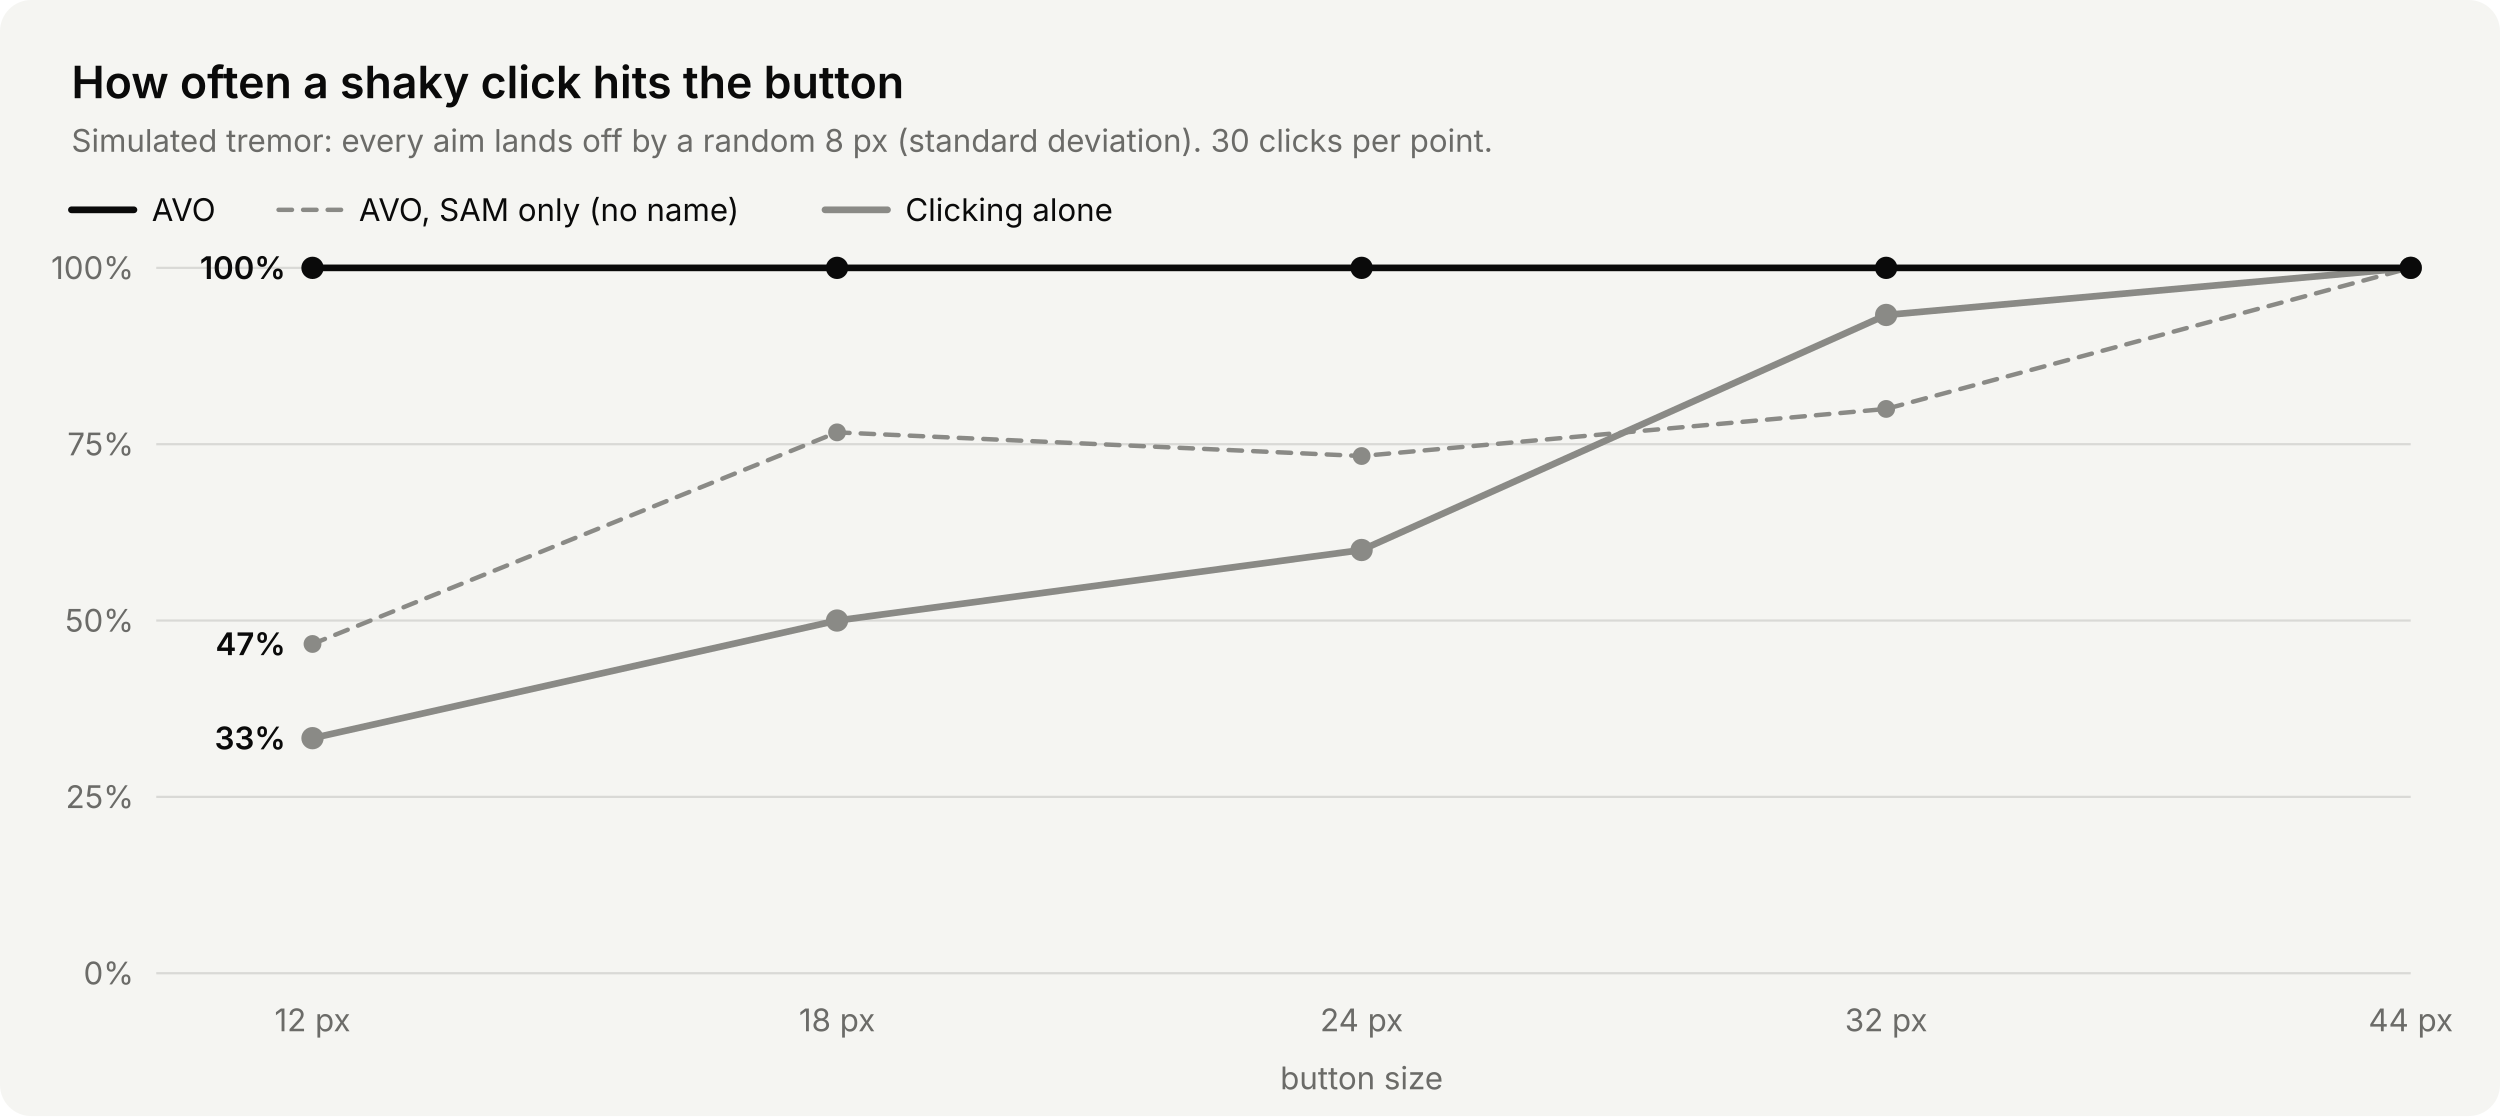
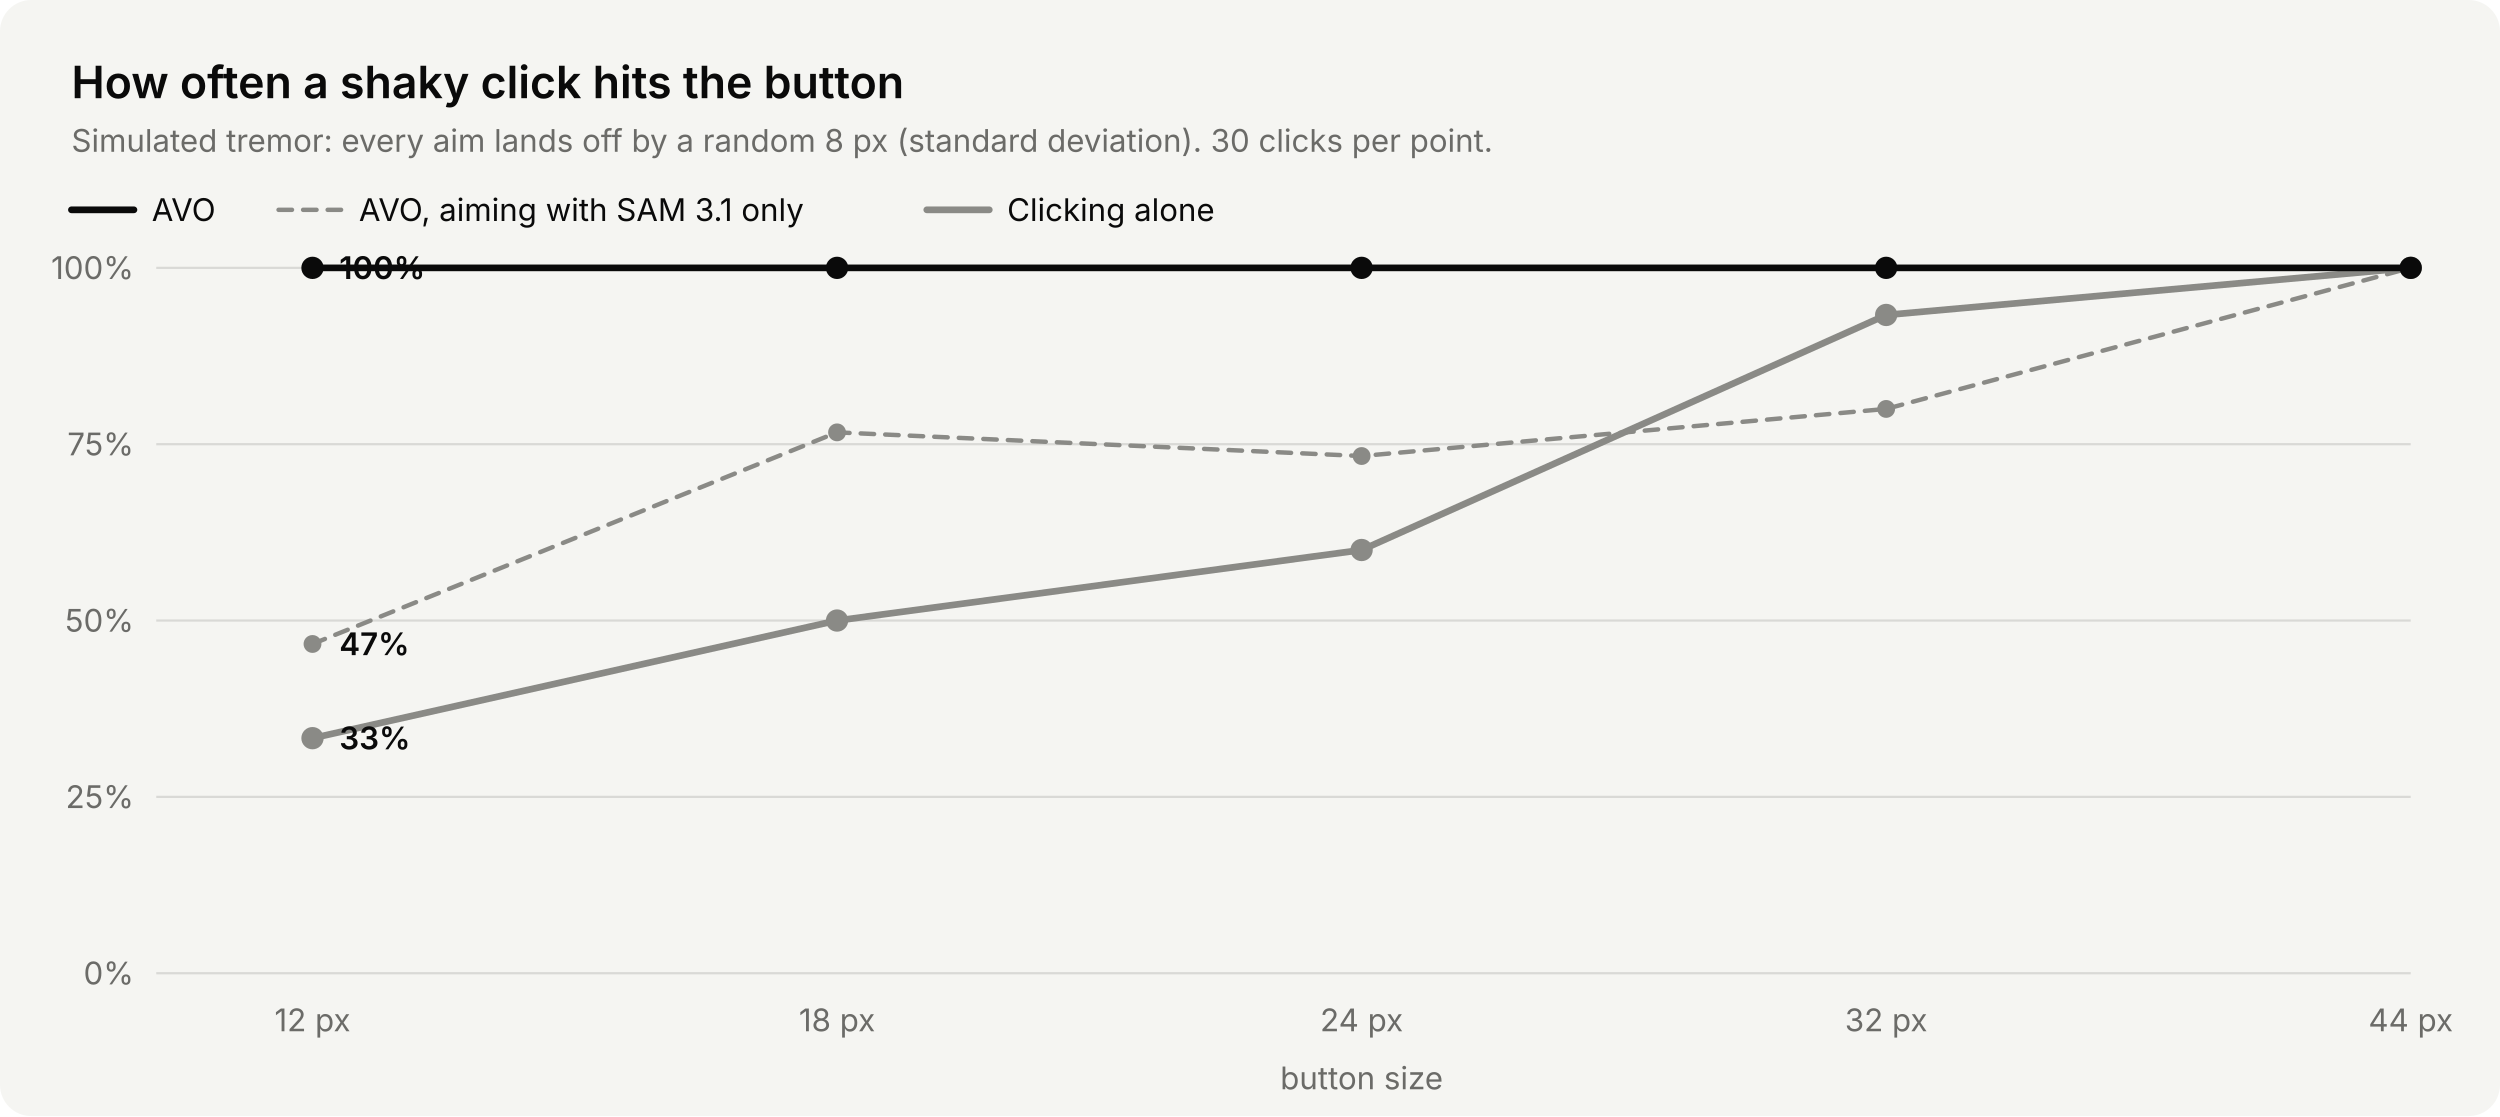
<svg xmlns="http://www.w3.org/2000/svg" viewBox="0 0 1120 500" width="1120" height="500" role="img" aria-labelledby="mt md" font-family="Geist, Inter, -apple-system, sans-serif">
  <style>.bg{fill:#F5F5F2}.ink{fill:#0A0A0A}.muted{fill:#6B6B68}.grid{stroke:#D9D9D6;stroke-width:1}.l-avo{stroke:#0A0A0A}.l-sam,.l-alone{stroke:#8A8A86}.d-avo{fill:#0A0A0A}.d-sam,.d-alone{fill:#8A8A86}text{font-size:14px}.title{font-size:20px;font-weight:600}.v{font-size:14px;font-weight:600}</style>
  <rect class="bg" width="1120" height="500" rx="14" />
  <text class="ink title" x="32" y="44">How often a shaky click hits the button</text>
  <text class="muted" x="32" y="68">Simulated tremor: every aim lands off by a random 8 px (standard deviation). 30 clicks per point.</text>
  <line class="l-avo" x1="32" y1="94" x2="60" y2="94" stroke-width="3" stroke-linecap="round" />
  <text class="ink" x="68" y="99">AVO</text>
  <line class="l-sam" x1="124.8" y1="94" x2="152.8" y2="94" stroke-width="2" stroke-dasharray="6 5" stroke-linecap="round" />
-   <text class="ink" x="160.8" y="99">AVO, SAM only (no name)</text>
-   <line class="l-alone" x1="369.6" y1="94" x2="397.6" y2="94" stroke-width="3" stroke-linecap="round" />
-   <text class="ink" x="405.6" y="99">Clicking alone</text>
+   <text class="ink" x="160.8" y="99">AVO, aiming with SAM 3.1 only</text>
+   <line class="l-alone" x1="415.2" y1="94" x2="443.2" y2="94" stroke-width="3" stroke-linecap="round" />
+   <text class="ink" x="451.2" y="99">Clicking alone</text>
  <line class="grid" x1="70" x2="1080" y1="436.0" y2="436.0" />
  <text class="muted" x="60" y="441.0" text-anchor="end">0%</text>
  <line class="grid" x1="70" x2="1080" y1="357.0" y2="357.0" />
  <text class="muted" x="60" y="362.0" text-anchor="end">25%</text>
  <line class="grid" x1="70" x2="1080" y1="278.0" y2="278.0" />
  <text class="muted" x="60" y="283.0" text-anchor="end">50%</text>
  <line class="grid" x1="70" x2="1080" y1="199.0" y2="199.0" />
  <text class="muted" x="60" y="204.0" text-anchor="end">75%</text>
  <line class="grid" x1="70" x2="1080" y1="120.0" y2="120.0" />
  <text class="muted" x="60" y="125.0" text-anchor="end">100%</text>
  <text class="muted" x="140.0" y="462" text-anchor="middle">12 px</text>
  <text class="muted" x="375.0" y="462" text-anchor="middle">18 px</text>
  <text class="muted" x="610.0" y="462" text-anchor="middle">24 px</text>
  <text class="muted" x="845.0" y="462" text-anchor="middle">32 px</text>
  <text class="muted" x="1080.0" y="462" text-anchor="middle">44 px</text>
  <text class="muted" x="610.0" y="488" text-anchor="middle">button size</text>
  <path class="l-alone" d="M140.0 330.7 L375.0 278.0 L610.0 246.4 L845.0 141.1 L1080.0 120.0" fill="none" stroke-width="3" stroke-linejoin="round" stroke-linecap="round" />
  <circle class="d-alone" cx="140.0" cy="330.7" r="5" />
  <circle class="d-alone" cx="375.0" cy="278.0" r="5" />
  <circle class="d-alone" cx="610.0" cy="246.4" r="5" />
  <circle class="d-alone" cx="845.0" cy="141.1" r="5" />
  <circle class="d-alone" cx="1080.0" cy="120.0" r="5" />
-   <text class="ink v" x="128.0" y="335.7" text-anchor="end">33%</text>
  <path class="l-sam" d="M140.0 288.5 L375.0 193.7 L610.0 204.3 L845.0 183.2 L1080.0 120.0" fill="none" stroke-width="2" stroke-dasharray="6 5" stroke-linejoin="round" stroke-linecap="round" />
  <circle class="d-sam" cx="140.0" cy="288.5" r="4" />
  <circle class="d-sam" cx="375.0" cy="193.7" r="4" />
  <circle class="d-sam" cx="610.0" cy="204.3" r="4" />
  <circle class="d-sam" cx="845.0" cy="183.2" r="4" />
  <circle class="d-sam" cx="1080.0" cy="120.0" r="4" />
-   <text class="ink v" x="128.0" y="293.5" text-anchor="end">47%</text>
  <path class="l-avo" d="M140.0 120.0 L375.0 120.0 L610.0 120.0 L845.0 120.0 L1080.0 120.0" fill="none" stroke-width="3" stroke-linejoin="round" stroke-linecap="round" />
  <circle class="d-avo" cx="140.0" cy="120.0" r="5" />
  <circle class="d-avo" cx="375.0" cy="120.0" r="5" />
  <circle class="d-avo" cx="610.0" cy="120.0" r="5" />
  <circle class="d-avo" cx="845.0" cy="120.0" r="5" />
  <circle class="d-avo" cx="1080.0" cy="120.0" r="5" />
-   <text class="ink v" x="128.0" y="125.0" text-anchor="end">100%</text>
+   <text class="ink v" x="152.0" y="125.0">100%</text>
+   <text class="ink v" x="152.0" y="293.5">47%</text>
+   <text class="ink v" x="152.0" y="335.7">33%</text>
</svg>
